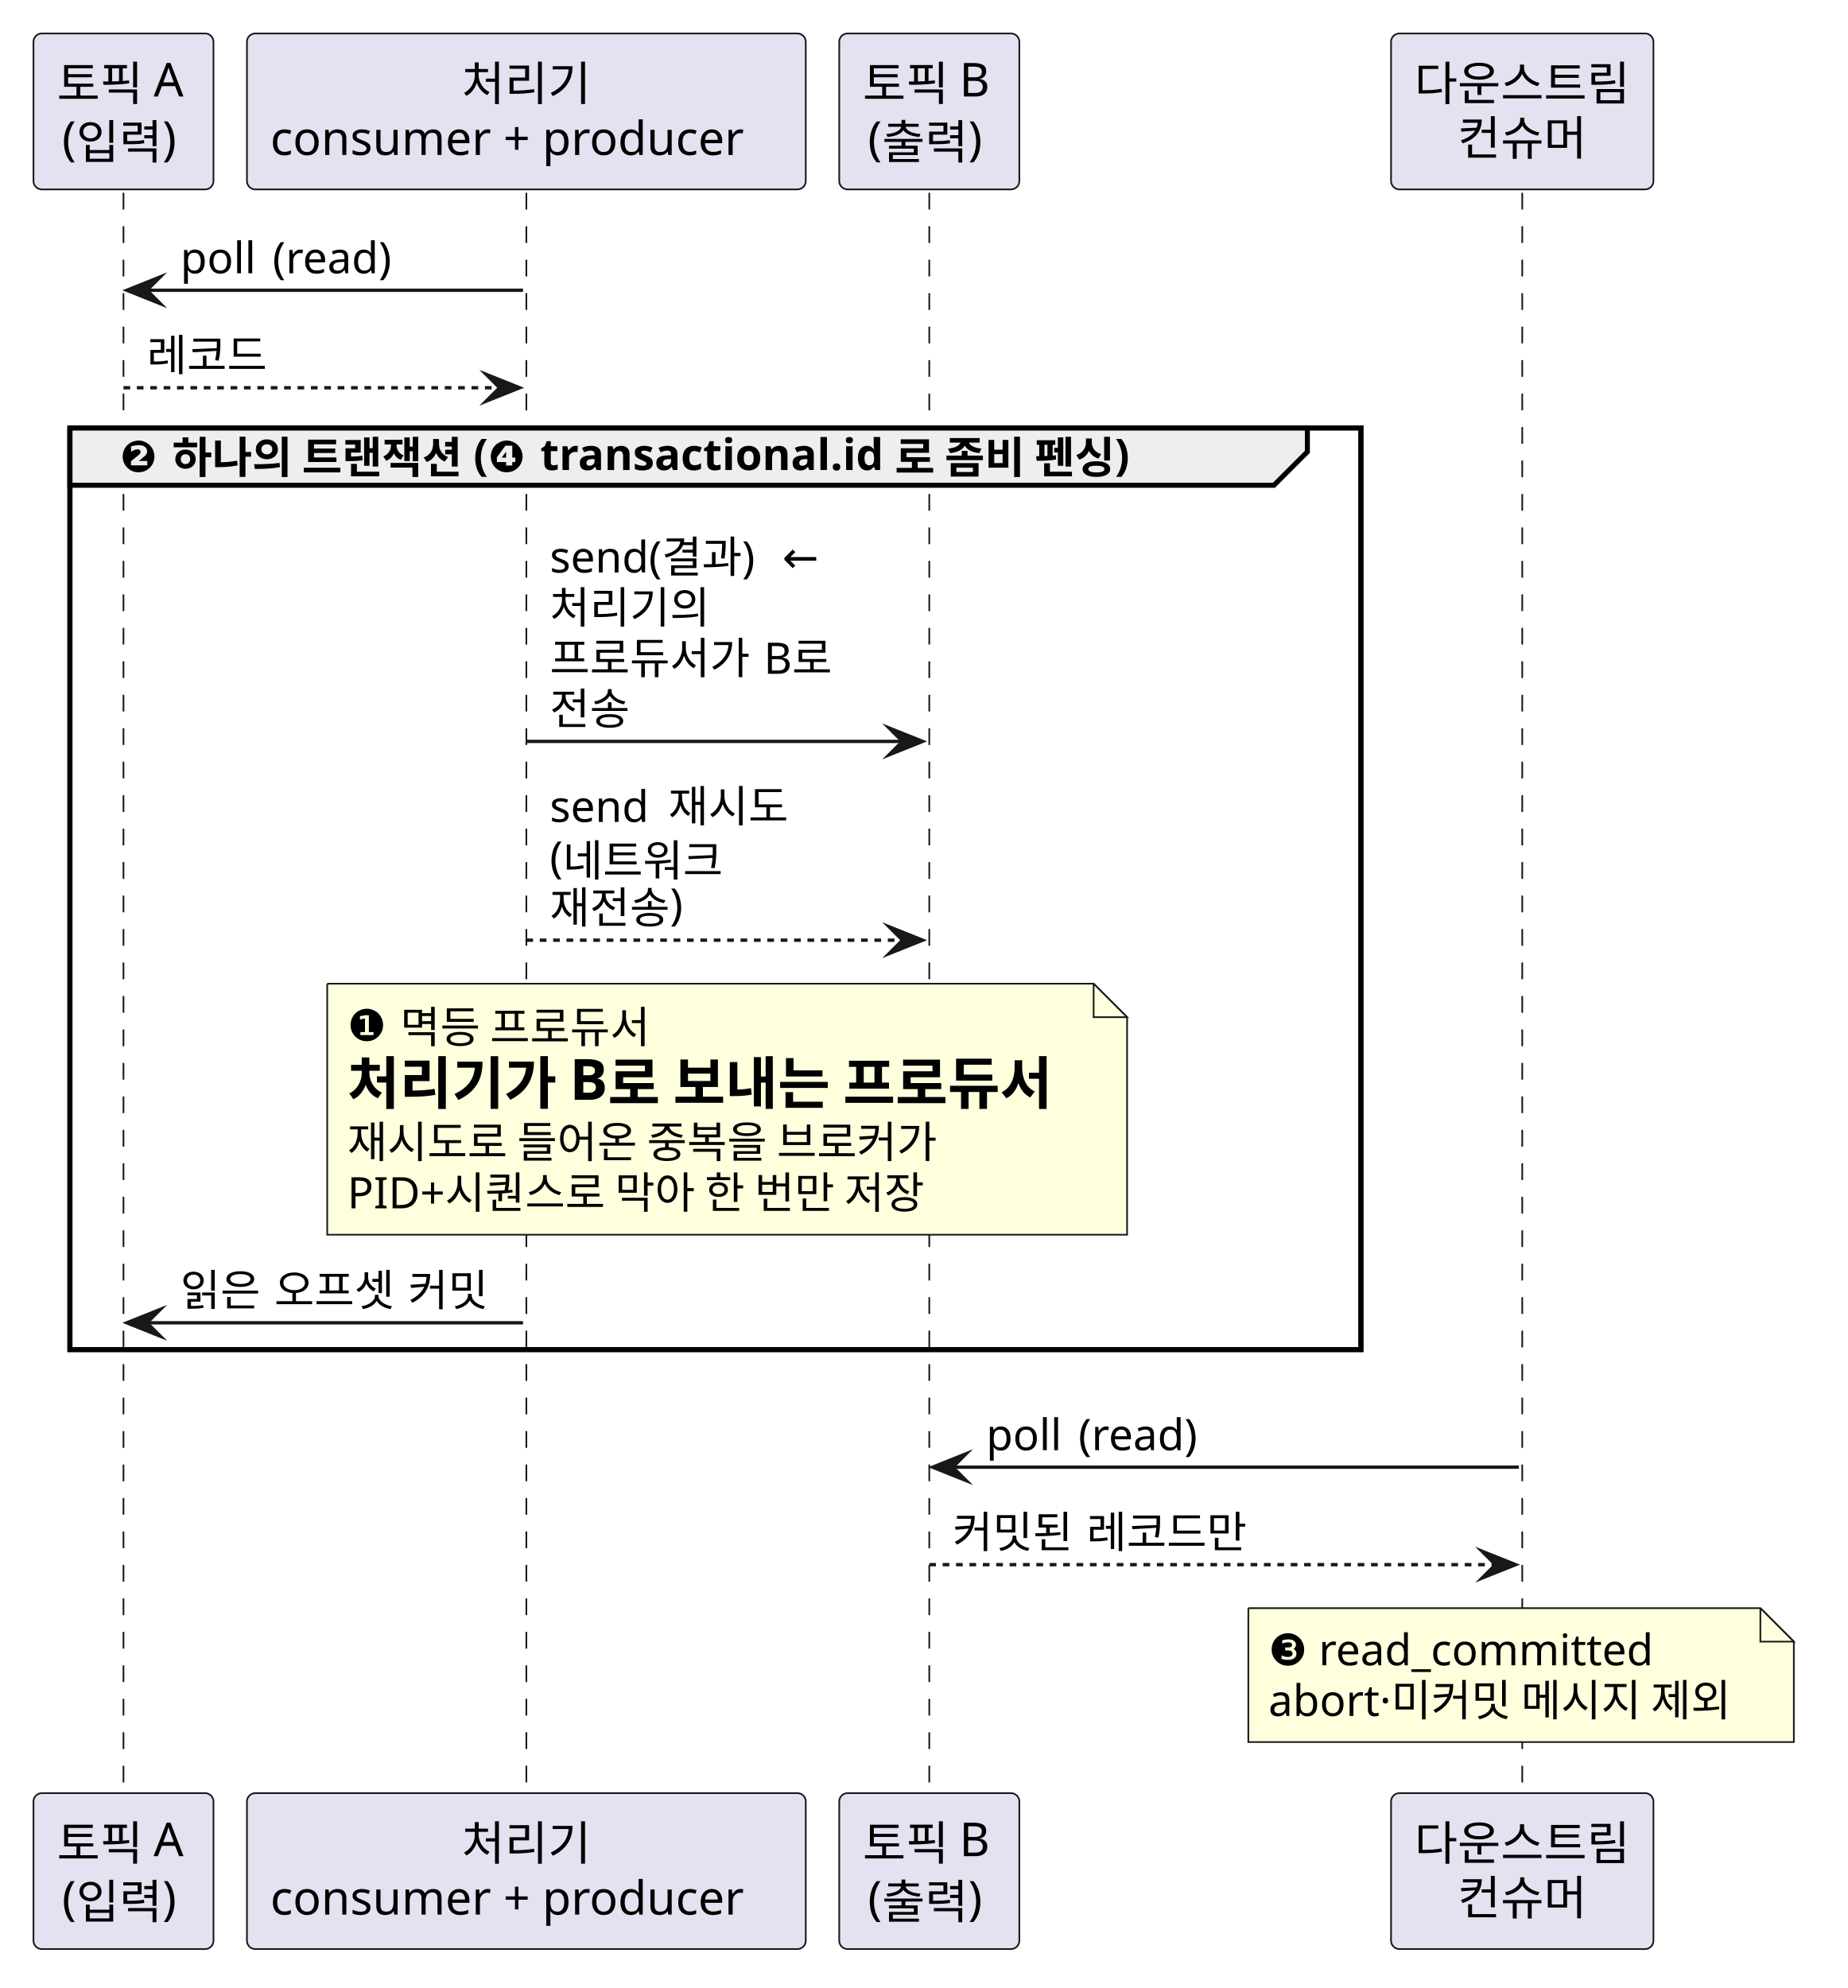
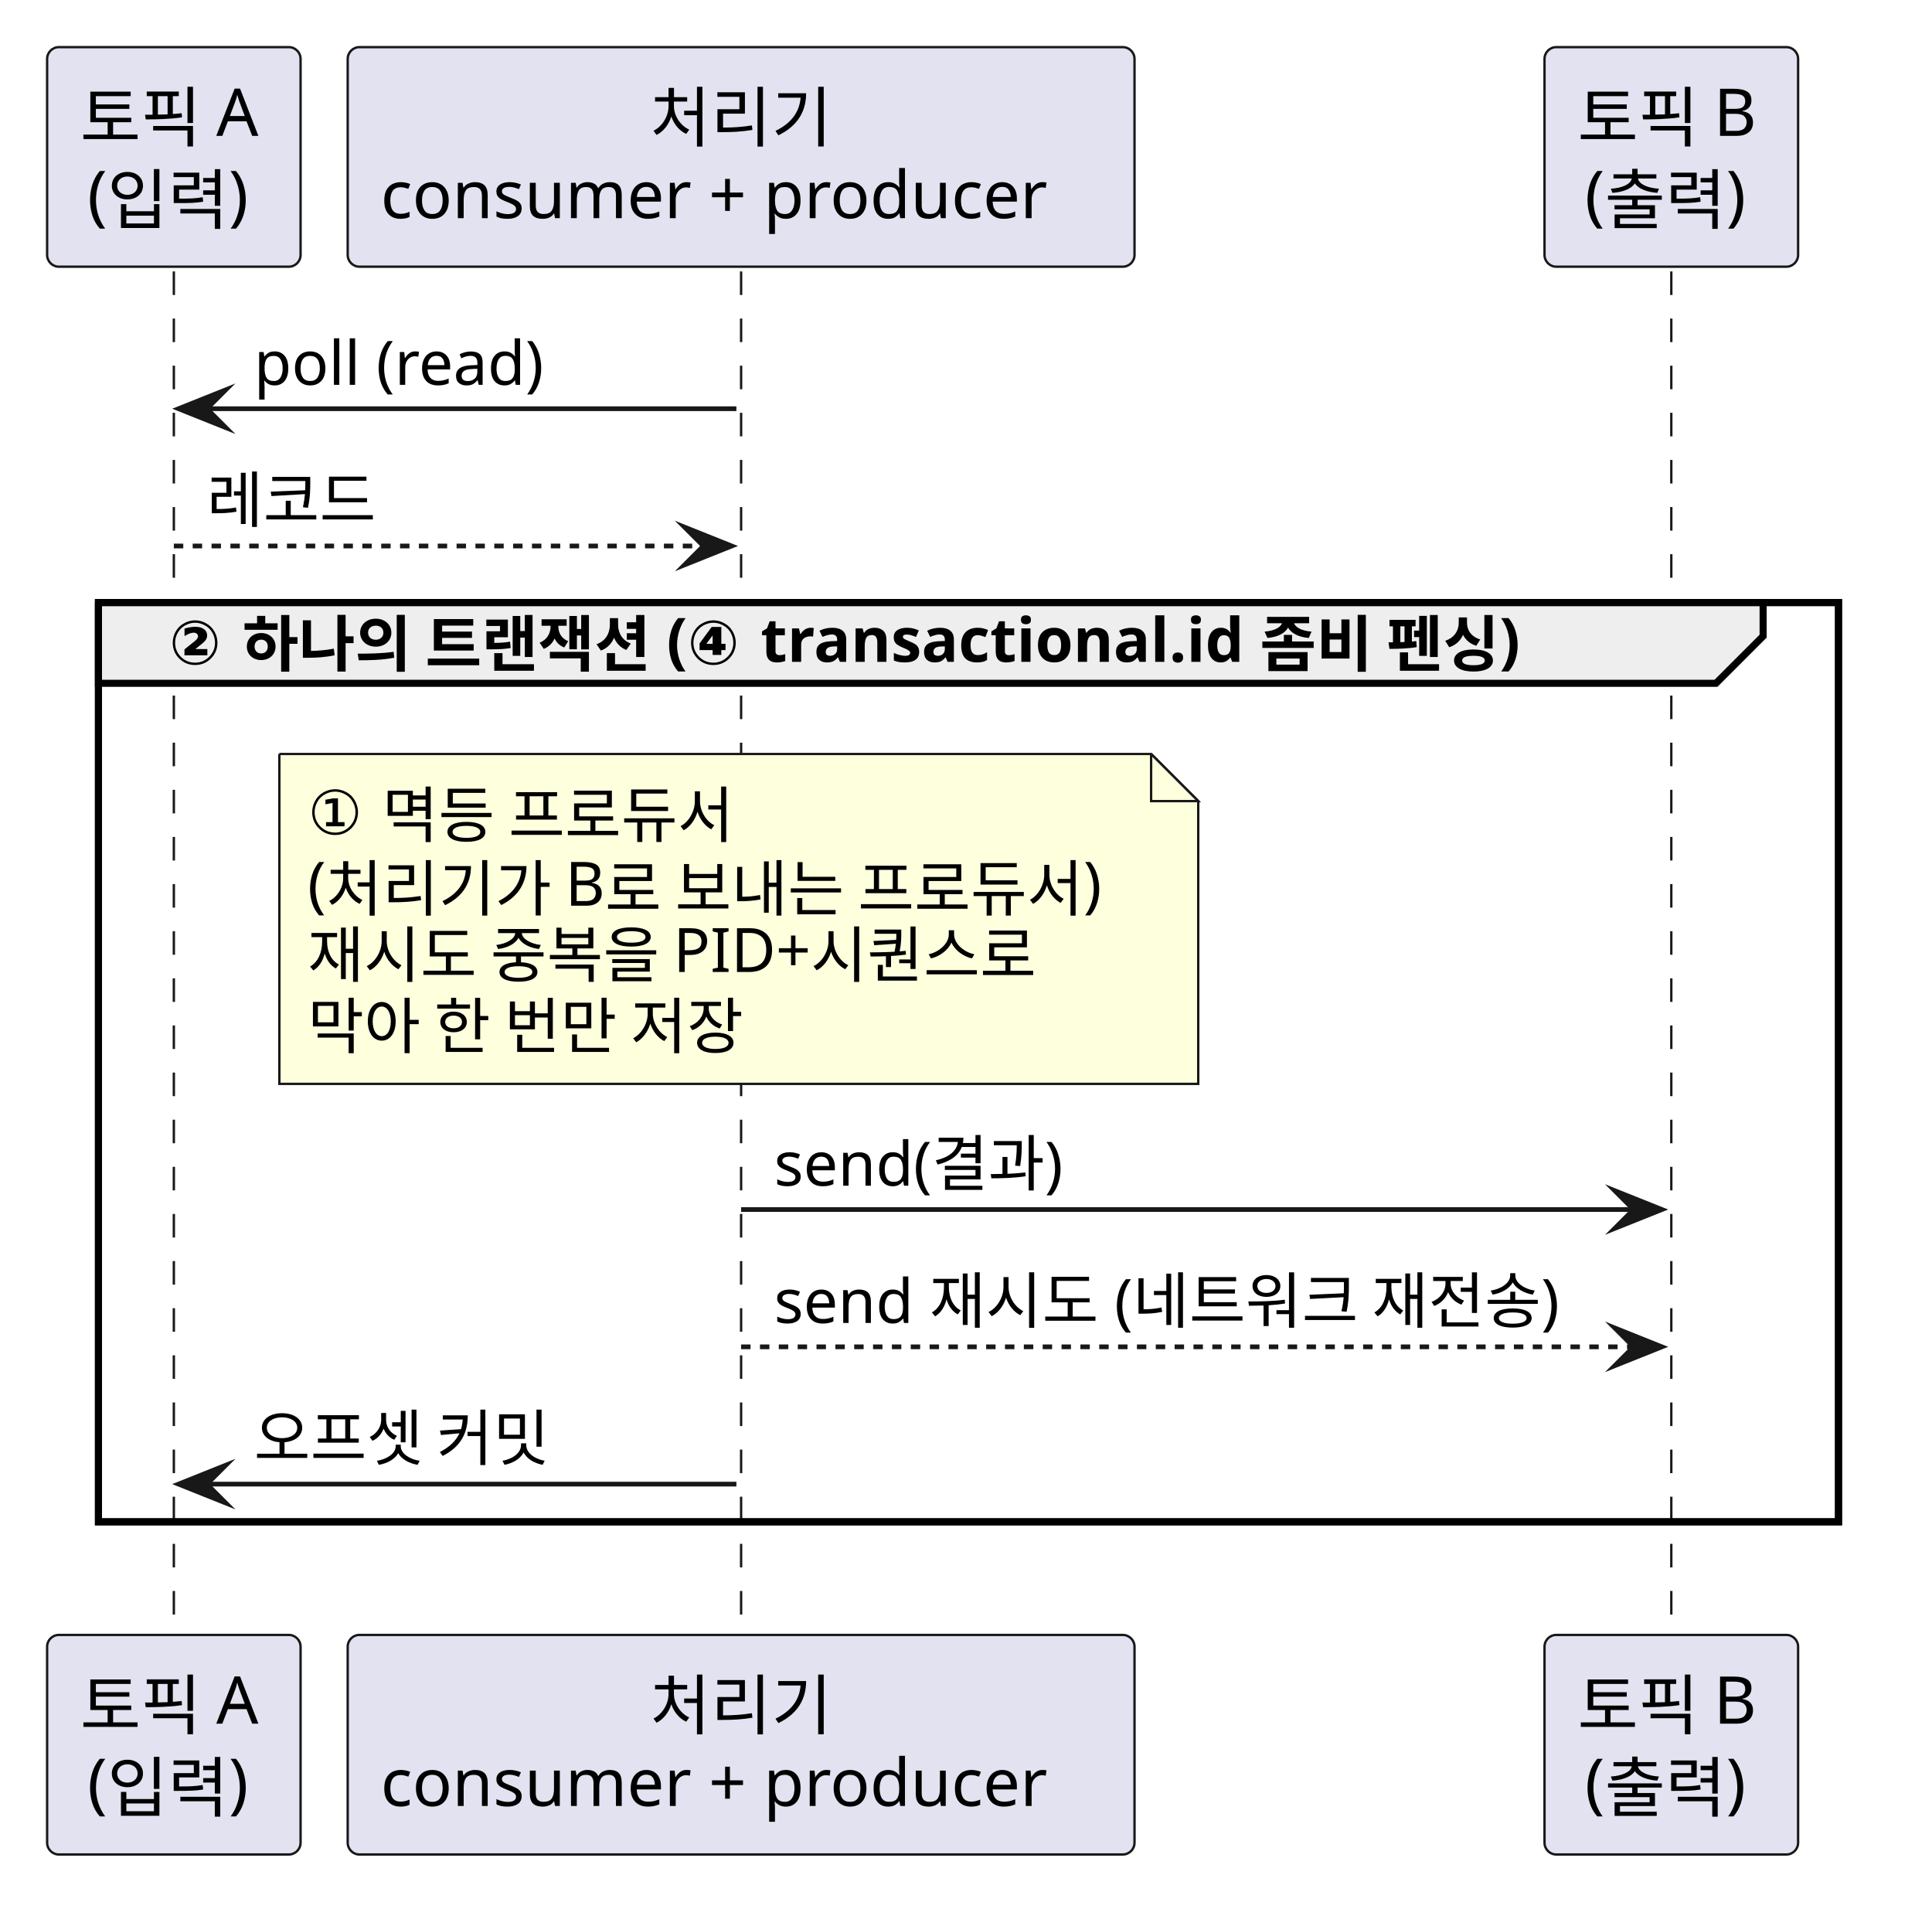
- <svg xmlns="http://www.w3.org/2000/svg" version="1.1" data-diagram-type="SEQUENCE" style="width:552px;height:594px;background:#FFFFFF;" width="552px" height="594px" viewBox="0 0 552 594" zoomAndPan="magnify" preserveAspectRatio="none" contentStyleType="text/css">
+ <svg xmlns="http://www.w3.org/2000/svg" version="1.1" data-diagram-type="SEQUENCE" style="width:410px;height:405px;background:#FFFFFF;" width="410px" height="405px" viewBox="0 0 410 405" zoomAndPan="magnify" preserveAspectRatio="none" contentStyleType="text/css">
  <defs />
  <g font-family="sans-serif" lengthAdjust="spacing">
-     <rect x="20.894" y="127.859" width="385.752" height="275.383" fill="none" style="stroke:#000;stroke-width:1.5;" />
+     <rect x="20.894" y="127.859" width="369.266" height="195.063" fill="none" style="stroke:#000;stroke-width:1.5;" />
    <g>
-       <rect x="33.394" y="57.594" width="8" height="478.18" fill="#000" fill-opacity="0" />
-       <line x1="36.894" y1="57.594" x2="36.894" y2="535.773" style="stroke:#181818;stroke-width:0.5;stroke-dasharray:5,5;" />
+       <rect x="33.394" y="57.594" width="8" height="289.328" fill="#000" fill-opacity="0" />
+       <line x1="36.894" y1="57.594" x2="36.894" y2="346.922" style="stroke:#181818;stroke-width:0.5;stroke-dasharray:5,5;" />
    </g>
    <g>
-       <rect x="153.775" y="57.594" width="8" height="478.18" fill="#000" fill-opacity="0" />
-       <line x1="157.275" y1="57.594" x2="157.275" y2="535.773" style="stroke:#181818;stroke-width:0.5;stroke-dasharray:5,5;" />
+       <rect x="153.775" y="57.594" width="8" height="289.328" fill="#000" fill-opacity="0" />
+       <line x1="157.275" y1="57.594" x2="157.275" y2="346.922" style="stroke:#181818;stroke-width:0.5;stroke-dasharray:5,5;" />
    </g>
    <g>
-       <rect x="274.169" y="57.594" width="8" height="478.18" fill="#000" fill-opacity="0" />
-       <line x1="277.669" y1="57.594" x2="277.669" y2="535.773" style="stroke:#181818;stroke-width:0.5;stroke-dasharray:5,5;" />
-     </g>
-     <g>
-       <rect x="451.346" y="57.594" width="8" height="478.18" fill="#000" fill-opacity="0" />
-       <line x1="454.846" y1="57.594" x2="454.846" y2="535.773" style="stroke:#181818;stroke-width:0.5;stroke-dasharray:5,5;" />
+       <rect x="351.177" y="57.594" width="8" height="289.328" fill="#000" fill-opacity="0" />
+       <line x1="354.677" y1="57.594" x2="354.677" y2="346.922" style="stroke:#181818;stroke-width:0.5;stroke-dasharray:5,5;" />
    </g>
    <rect x="10" y="10" width="53.787" height="46.594" fill="#E2E2F0" style="stroke:#181818;stroke-width:0.5;" rx="2.5" ry="2.5" />
    <text x="17" y="29.995" fill="#000" font-size="14" textLength="39.787">토픽 A</text>
    <text x="18.552" y="46.292" fill="#000" font-size="14" textLength="36.684">(입력)</text>
    <rect x="73.787" y="10" width="166.975" height="46.594" fill="#E2E2F0" style="stroke:#181818;stroke-width:0.5;" rx="2.5" ry="2.5" />
    <text x="137.955" y="29.995" fill="#000" font-size="14" textLength="38.64">처리기</text>
    <text x="80.787" y="46.292" fill="#000" font-size="14" textLength="152.975">consumer + producer</text>
-     <rect x="250.762" y="10" width="53.815" height="46.594" fill="#E2E2F0" style="stroke:#181818;stroke-width:0.5;" rx="2.5" ry="2.5" />
-     <text x="257.762" y="29.995" fill="#000" font-size="14" textLength="39.815">토픽 B</text>
-     <text x="259.327" y="46.292" fill="#000" font-size="14" textLength="36.684">(출력)</text>
-     <rect x="415.646" y="10" width="78.4" height="46.594" fill="#E2E2F0" style="stroke:#181818;stroke-width:0.5;" rx="2.5" ry="2.5" />
-     <text x="422.646" y="29.995" fill="#000" font-size="14" textLength="64.4">다운스트림</text>
-     <text x="435.526" y="46.292" fill="#000" font-size="14" textLength="38.64">컨슈머</text>
-     <rect x="10" y="535.773" width="53.787" height="46.594" fill="#E2E2F0" style="stroke:#181818;stroke-width:0.5;" rx="2.5" ry="2.5" />
-     <text x="17" y="555.769" fill="#000" font-size="14" textLength="39.787">토픽 A</text>
-     <text x="18.552" y="572.065" fill="#000" font-size="14" textLength="36.684">(입력)</text>
-     <rect x="73.787" y="535.773" width="166.975" height="46.594" fill="#E2E2F0" style="stroke:#181818;stroke-width:0.5;" rx="2.5" ry="2.5" />
-     <text x="137.955" y="555.769" fill="#000" font-size="14" textLength="38.64">처리기</text>
-     <text x="80.787" y="572.065" fill="#000" font-size="14" textLength="152.975">consumer + producer</text>
-     <rect x="250.762" y="535.773" width="53.815" height="46.594" fill="#E2E2F0" style="stroke:#181818;stroke-width:0.5;" rx="2.5" ry="2.5" />
-     <text x="257.762" y="555.769" fill="#000" font-size="14" textLength="39.815">토픽 B</text>
-     <text x="259.327" y="572.065" fill="#000" font-size="14" textLength="36.684">(출력)</text>
-     <rect x="415.646" y="535.773" width="78.4" height="46.594" fill="#E2E2F0" style="stroke:#181818;stroke-width:0.5;" rx="2.5" ry="2.5" />
-     <text x="422.646" y="555.769" fill="#000" font-size="14" textLength="64.4">다운스트림</text>
-     <text x="435.526" y="572.065" fill="#000" font-size="14" textLength="38.64">컨슈머</text>
+     <rect x="327.77" y="10" width="53.815" height="46.594" fill="#E2E2F0" style="stroke:#181818;stroke-width:0.5;" rx="2.5" ry="2.5" />
+     <text x="334.77" y="29.995" fill="#000" font-size="14" textLength="39.815">토픽 B</text>
+     <text x="336.335" y="46.292" fill="#000" font-size="14" textLength="36.684">(출력)</text>
+     <rect x="10" y="346.922" width="53.787" height="46.594" fill="#E2E2F0" style="stroke:#181818;stroke-width:0.5;" rx="2.5" ry="2.5" />
+     <text x="17" y="366.917" fill="#000" font-size="14" textLength="39.787">토픽 A</text>
+     <text x="18.552" y="383.214" fill="#000" font-size="14" textLength="36.684">(입력)</text>
+     <rect x="73.787" y="346.922" width="166.975" height="46.594" fill="#E2E2F0" style="stroke:#181818;stroke-width:0.5;" rx="2.5" ry="2.5" />
+     <text x="137.955" y="366.917" fill="#000" font-size="14" textLength="38.64">처리기</text>
+     <text x="80.787" y="383.214" fill="#000" font-size="14" textLength="152.975">consumer + producer</text>
+     <rect x="327.77" y="346.922" width="53.815" height="46.594" fill="#E2E2F0" style="stroke:#181818;stroke-width:0.5;" rx="2.5" ry="2.5" />
+     <text x="334.77" y="366.917" fill="#000" font-size="14" textLength="39.815">토픽 B</text>
+     <text x="336.335" y="383.214" fill="#000" font-size="14" textLength="36.684">(출력)</text>
    <polygon points="47.894,82.727,37.894,86.727,47.894,90.727,43.894,86.727" fill="#181818" style="stroke:#181818;stroke-width:1;stroke-linejoin:miter;stroke-miterlimit:10;" />
    <line x1="41.894" y1="86.727" x2="156.275" y2="86.727" style="stroke:#181818;stroke-width:1;" />
-     <text x="53.894" y="81.661" fill="#000" font-size="13" textLength="23.429">poll</text>
-     <text x="77.323" y="81.661" fill="#000" font-size="13"> </text>
-     <text x="81.455" y="81.661" fill="#000" font-size="13" textLength="39.705">(read)</text>
+     <text x="53.894" y="81.661" fill="#000" font-size="13" textLength="67.266">poll (read)</text>
    <polygon points="145.275,111.859,155.275,115.859,145.275,119.859,149.275,115.859" fill="#181818" style="stroke:#181818;stroke-width:1;stroke-linejoin:miter;stroke-miterlimit:10;" />
    <line x1="36.894" y1="115.859" x2="151.275" y2="115.859" style="stroke:#181818;stroke-width:1;stroke-dasharray:2,2;" />
    <text x="43.894" y="110.793" fill="#000" font-size="13" textLength="35.88">레코드</text>
-     <path d="M20.894,127.859 L390.646,127.859 L390.646,134.992 L380.646,144.992 L20.894,144.992 L20.894,127.859" style="stroke:#000;stroke-width:1.5;" fill="#EEE" />
-     <rect x="20.894" y="127.859" width="385.752" height="275.383" fill="none" style="stroke:#000;stroke-width:1.5;" />
-     <text x="35.894" y="140.926" fill="#000" font-size="13" textLength="324.752" font-weight="700">❷ 하나의 트랜잭션 (❹ transactional.id 로 좀비 펜싱)</text>
-     <polygon points="265.669,217.523,275.669,221.523,265.669,225.523,269.669,221.523" fill="#181818" style="stroke:#181818;stroke-width:1;stroke-linejoin:miter;stroke-miterlimit:10;" />
-     <line x1="157.275" y1="221.523" x2="271.669" y2="221.523" style="stroke:#181818;stroke-width:1;" />
-     <text x="164.275" y="171.059" fill="#000" font-size="13" textLength="65.326">send(결과)</text>
-     <text x="229.6" y="171.059" fill="#000" font-size="13"> </text>
-     <text x="233.733" y="171.059" fill="#000" font-size="13">←</text>
-     <text x="164.275" y="186.192" fill="#000" font-size="13" textLength="47.84">처리기의</text>
-     <text x="164.275" y="201.325" fill="#000" font-size="13" textLength="59.8">프로듀서가</text>
-     <text x="224.075" y="201.325" fill="#000" font-size="13"> </text>
-     <text x="228.207" y="201.325" fill="#000" font-size="13" textLength="20.878">B로</text>
-     <text x="164.275" y="216.458" fill="#000" font-size="13" textLength="23.92">전송</text>
-     <polygon points="265.669,276.922,275.669,280.922,265.669,284.922,269.669,280.922" fill="#181818" style="stroke:#181818;stroke-width:1;stroke-linejoin:miter;stroke-miterlimit:10;" />
-     <line x1="157.275" y1="280.922" x2="271.669" y2="280.922" style="stroke:#181818;stroke-width:1;stroke-dasharray:2,2;" />
-     <text x="164.275" y="245.59" fill="#000" font-size="13" textLength="31.262">send</text>
-     <text x="195.537" y="245.59" fill="#000" font-size="13"> </text>
-     <text x="199.669" y="245.59" fill="#000" font-size="13" textLength="35.88">재시도</text>
-     <text x="164.275" y="260.723" fill="#000" font-size="13" textLength="52.912">(네트워크</text>
-     <text x="164.275" y="275.856" fill="#000" font-size="13" textLength="40.952">재전송)</text>
-     <path d="M97.776,293.922 L97.776,368.922 L336.776,368.922 L336.776,303.922 L326.776,293.922 L97.776,293.922" style="stroke:#181818;stroke-width:0.5;" fill="#FEFFDD" />
-     <path d="M326.776,293.922 L326.776,303.922 L336.776,303.922 L326.776,293.922" style="stroke:#181818;stroke-width:0.5;" fill="#FEFFDD" />
-     <text x="103.776" y="310.989" fill="#000" font-size="13" textLength="91.679">❶ 멱등 프로듀서</text>
-     <text x="103.776" y="329.834" fill="#000" font-size="17" textLength="218.393" font-weight="700">처리기가 B로 보내는 프로듀서</text>
-     <text x="103.776" y="345.911" fill="#000" font-size="13" textLength="179.837">재시도로 들어온 중복을 브로커가</text>
-     <text x="103.776" y="361.043" fill="#000" font-size="13" textLength="180.666">PID+시퀀스로 막아 한 번만 저장</text>
-     <polygon points="47.894,391.242,37.894,395.242,47.894,399.242,43.894,395.242" fill="#181818" style="stroke:#181818;stroke-width:1;stroke-linejoin:miter;stroke-miterlimit:10;" />
-     <line x1="41.894" y1="395.242" x2="156.275" y2="395.242" style="stroke:#181818;stroke-width:1;" />
-     <text x="53.894" y="390.176" fill="#000" font-size="13" textLength="23.92">읽은</text>
-     <text x="77.814" y="390.176" fill="#000" font-size="13"> </text>
-     <text x="81.946" y="390.176" fill="#000" font-size="13" textLength="35.88">오프셋</text>
-     <text x="117.826" y="390.176" fill="#000" font-size="13"> </text>
-     <text x="121.958" y="390.176" fill="#000" font-size="13" textLength="23.92">커밋</text>
-     <polygon points="288.669,434.375,278.669,438.375,288.669,442.375,284.669,438.375" fill="#181818" style="stroke:#181818;stroke-width:1;stroke-linejoin:miter;stroke-miterlimit:10;" />
-     <line x1="282.669" y1="438.375" x2="453.846" y2="438.375" style="stroke:#181818;stroke-width:1;" />
-     <text x="294.669" y="433.309" fill="#000" font-size="13" textLength="23.429">poll</text>
-     <text x="318.098" y="433.309" fill="#000" font-size="13"> </text>
-     <text x="322.231" y="433.309" fill="#000" font-size="13" textLength="39.705">(read)</text>
-     <polygon points="442.846,463.508,452.846,467.508,442.846,471.508,446.846,467.508" fill="#181818" style="stroke:#181818;stroke-width:1;stroke-linejoin:miter;stroke-miterlimit:10;" />
-     <line x1="277.669" y1="467.508" x2="448.846" y2="467.508" style="stroke:#181818;stroke-width:1;stroke-dasharray:2,2;" />
-     <text x="284.669" y="462.442" fill="#000" font-size="13" textLength="35.88">커밋된</text>
-     <text x="320.549" y="462.442" fill="#000" font-size="13"> </text>
-     <text x="324.681" y="462.442" fill="#000" font-size="13" textLength="47.84">레코드만</text>
-     <path d="M373,480.508 L373,520.508 L536,520.508 L536,490.508 L526,480.508 L373,480.508" style="stroke:#181818;stroke-width:0.5;" fill="#FEFFDD" />
-     <path d="M526,480.508 L526,490.508 L536,490.508 L526,480.508" style="stroke:#181818;stroke-width:0.5;" fill="#FEFFDD" />
-     <text x="379" y="497.575" fill="#000" font-size="13" textLength="122.332">❸ read_committed</text>
-     <text x="379" y="512.708" fill="#000" font-size="13" textLength="142.691">abort·미커밋 메시지 제외</text>
+     <path d="M20.894,127.859 L374.16,127.859 L374.16,134.992 L364.16,144.992 L20.894,144.992 L20.894,127.859" style="stroke:#000;stroke-width:1.5;" fill="#EEE" />
+     <rect x="20.894" y="127.859" width="369.266" height="195.063" fill="none" style="stroke:#000;stroke-width:1.5;" />
+     <text x="35.894" y="140.926" fill="#000" font-size="13" textLength="308.266" font-weight="700">② 하나의 트랜잭션 (④ transactional.id 좀비 펜싱)</text>
+     <path d="M59.285,159.992 L59.285,229.992 L254.285,229.992 L254.285,169.992 L244.285,159.992 L59.285,159.992" style="stroke:#181818;stroke-width:0.5;" fill="#FEFFDD" />
+     <path d="M244.285,159.992 L244.285,169.992 L254.285,169.992 L244.285,159.992" style="stroke:#181818;stroke-width:0.5;" fill="#FEFFDD" />
+     <text x="65.285" y="177.059" fill="#000" font-size="13" textLength="91.679">① 멱등 프로듀서</text>
+     <text x="65.285" y="192.192" fill="#000" font-size="13" textLength="174.979">(처리기가 B로 보내는 프로듀서)</text>
+     <text x="65.285" y="207.325" fill="#000" font-size="13" textLength="160.441">재시도 중복을 PID+시퀀스로</text>
+     <text x="65.285" y="222.458" fill="#000" font-size="13" textLength="96.117">막아 한 번만 저장</text>
+     <polygon points="342.677,252.656,352.677,256.656,342.677,260.656,346.677,256.656" fill="#181818" style="stroke:#181818;stroke-width:1;stroke-linejoin:miter;stroke-miterlimit:10;" />
+     <line x1="157.275" y1="256.656" x2="348.677" y2="256.656" style="stroke:#181818;stroke-width:1;" />
+     <text x="164.275" y="251.59" fill="#000" font-size="13" textLength="65.326">send(결과)</text>
+     <polygon points="342.677,281.789,352.677,285.789,342.677,289.789,346.677,285.789" fill="#181818" style="stroke:#181818;stroke-width:1;stroke-linejoin:miter;stroke-miterlimit:10;" />
+     <line x1="157.275" y1="285.789" x2="348.677" y2="285.789" style="stroke:#181818;stroke-width:1;stroke-dasharray:2,2;" />
+     <text x="164.275" y="280.723" fill="#000" font-size="13" textLength="173.403">send 재시도 (네트워크 재전송)</text>
+     <polygon points="47.894,310.922,37.894,314.922,47.894,318.922,43.894,314.922" fill="#181818" style="stroke:#181818;stroke-width:1;stroke-linejoin:miter;stroke-miterlimit:10;" />
+     <line x1="41.894" y1="314.922" x2="156.275" y2="314.922" style="stroke:#181818;stroke-width:1;" />
+     <text x="53.894" y="309.856" fill="#000" font-size="13" textLength="63.932">오프셋 커밋</text>
  </g>
</svg>
